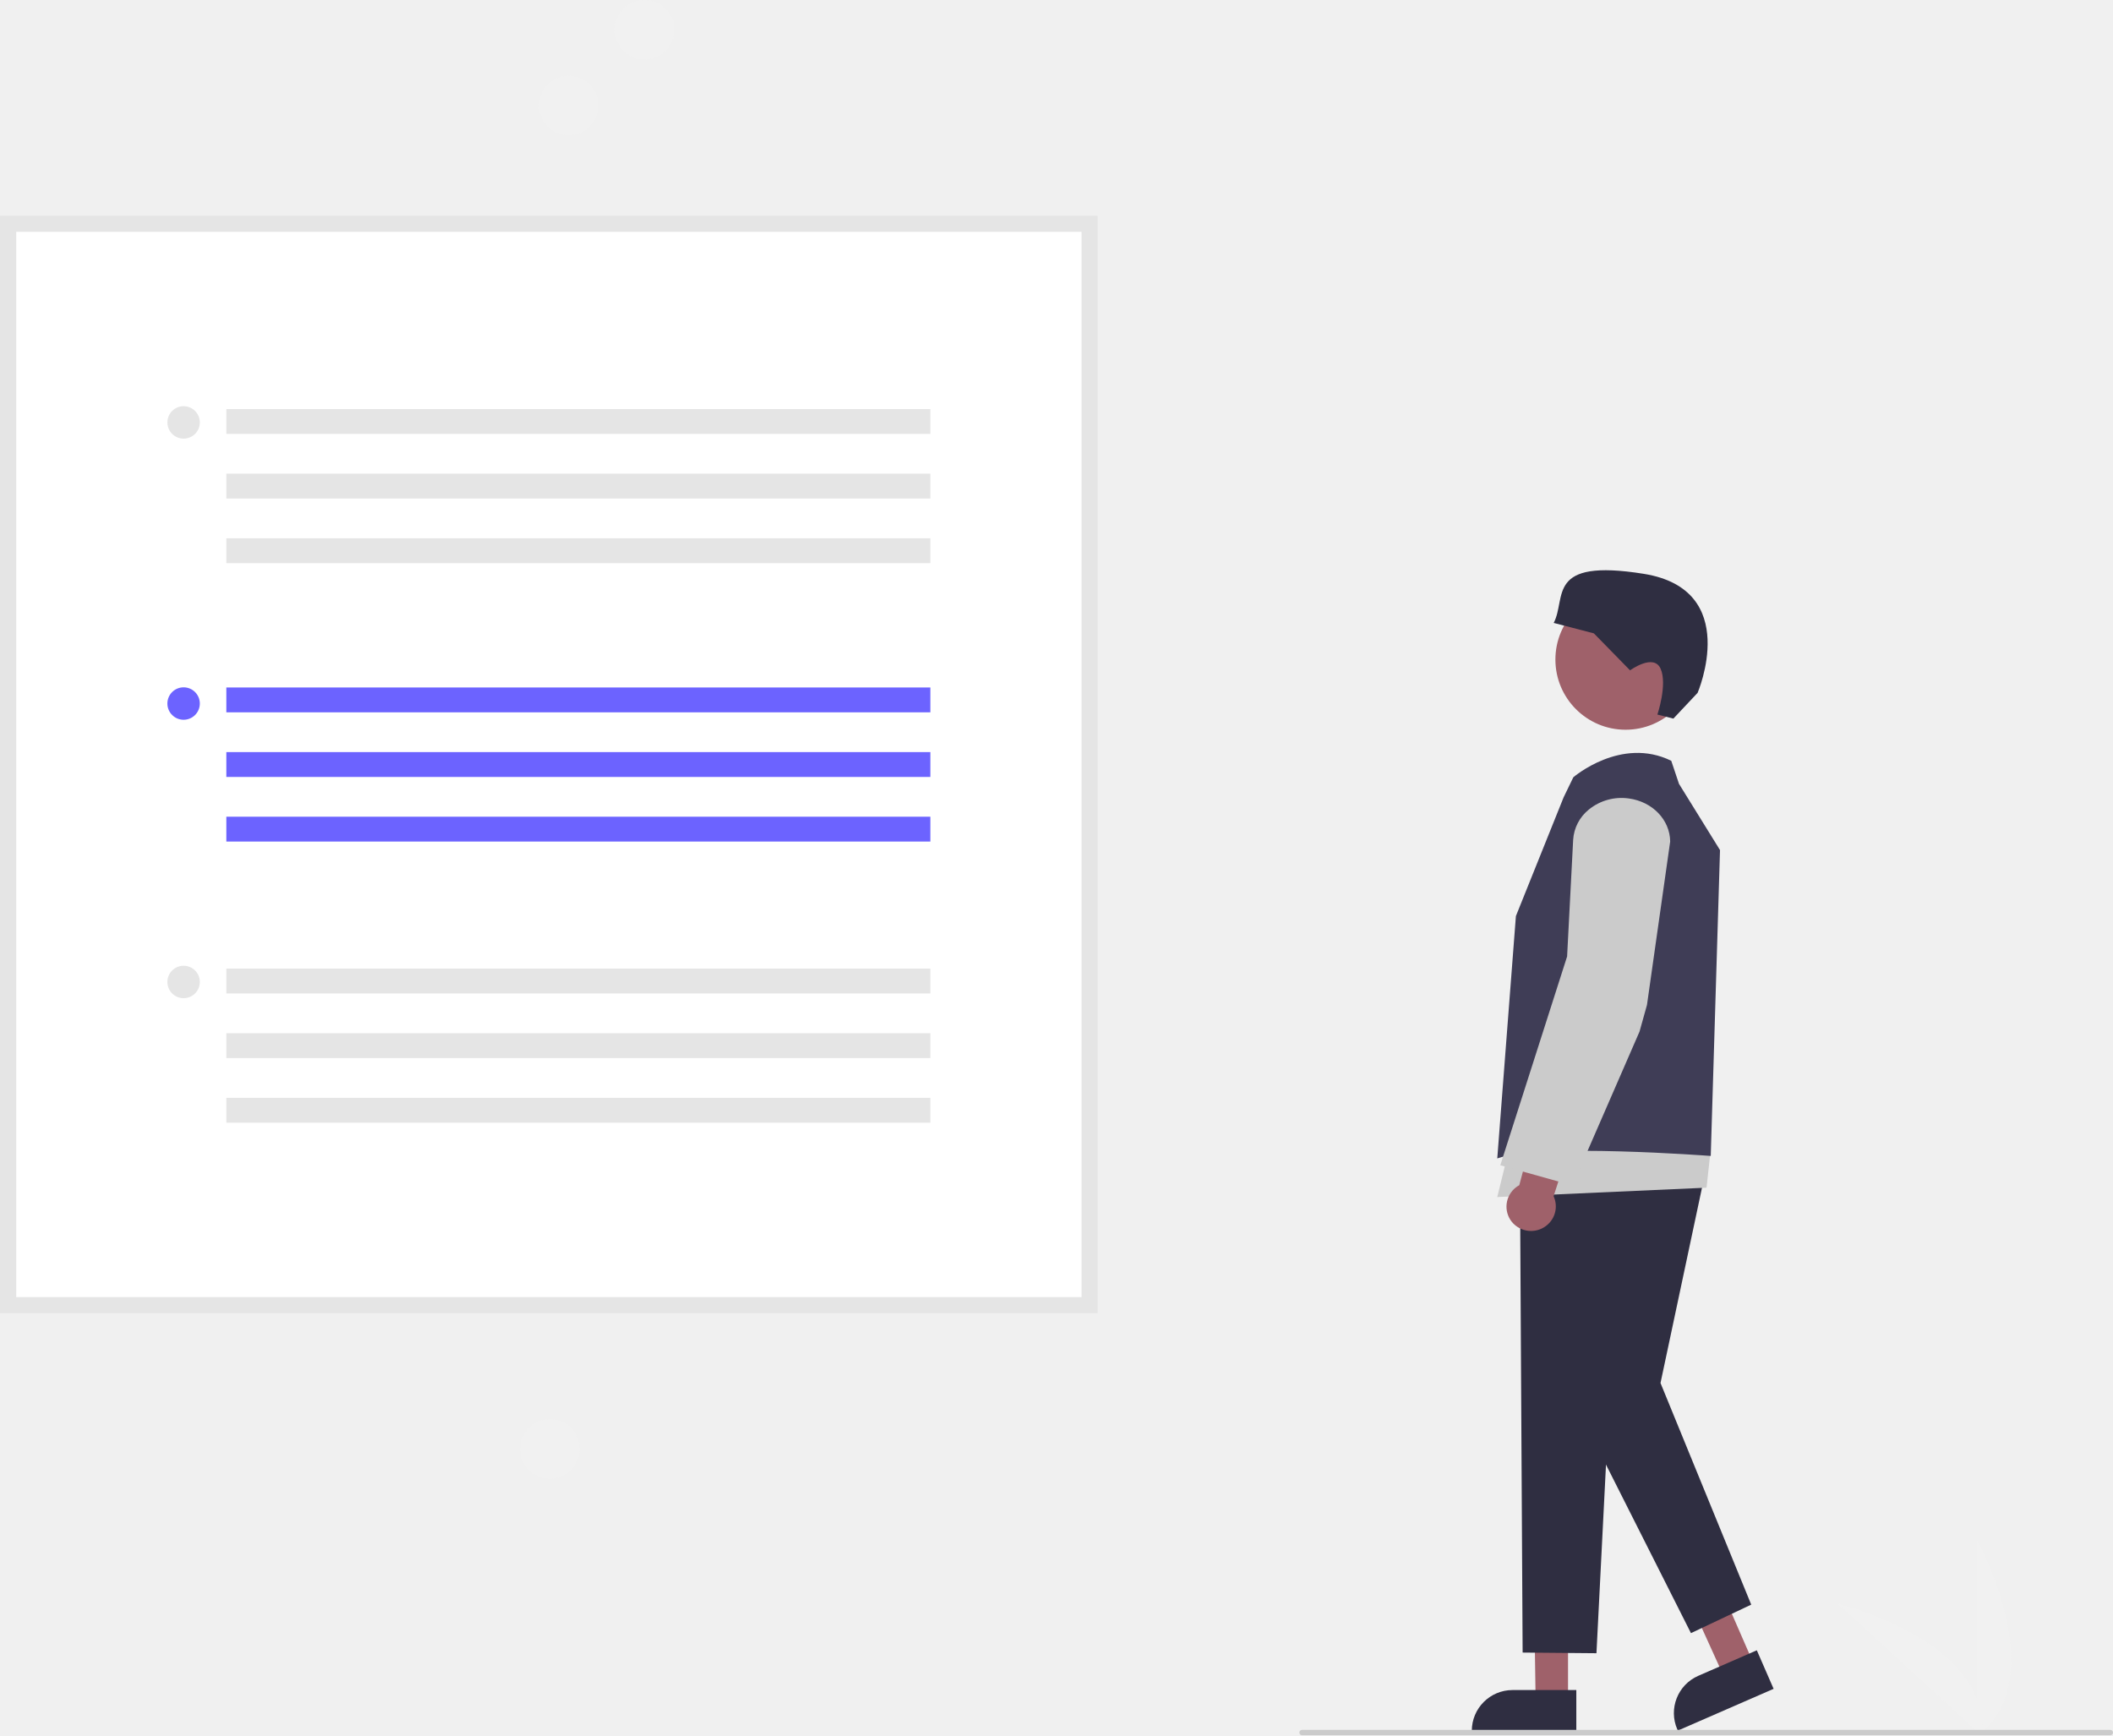
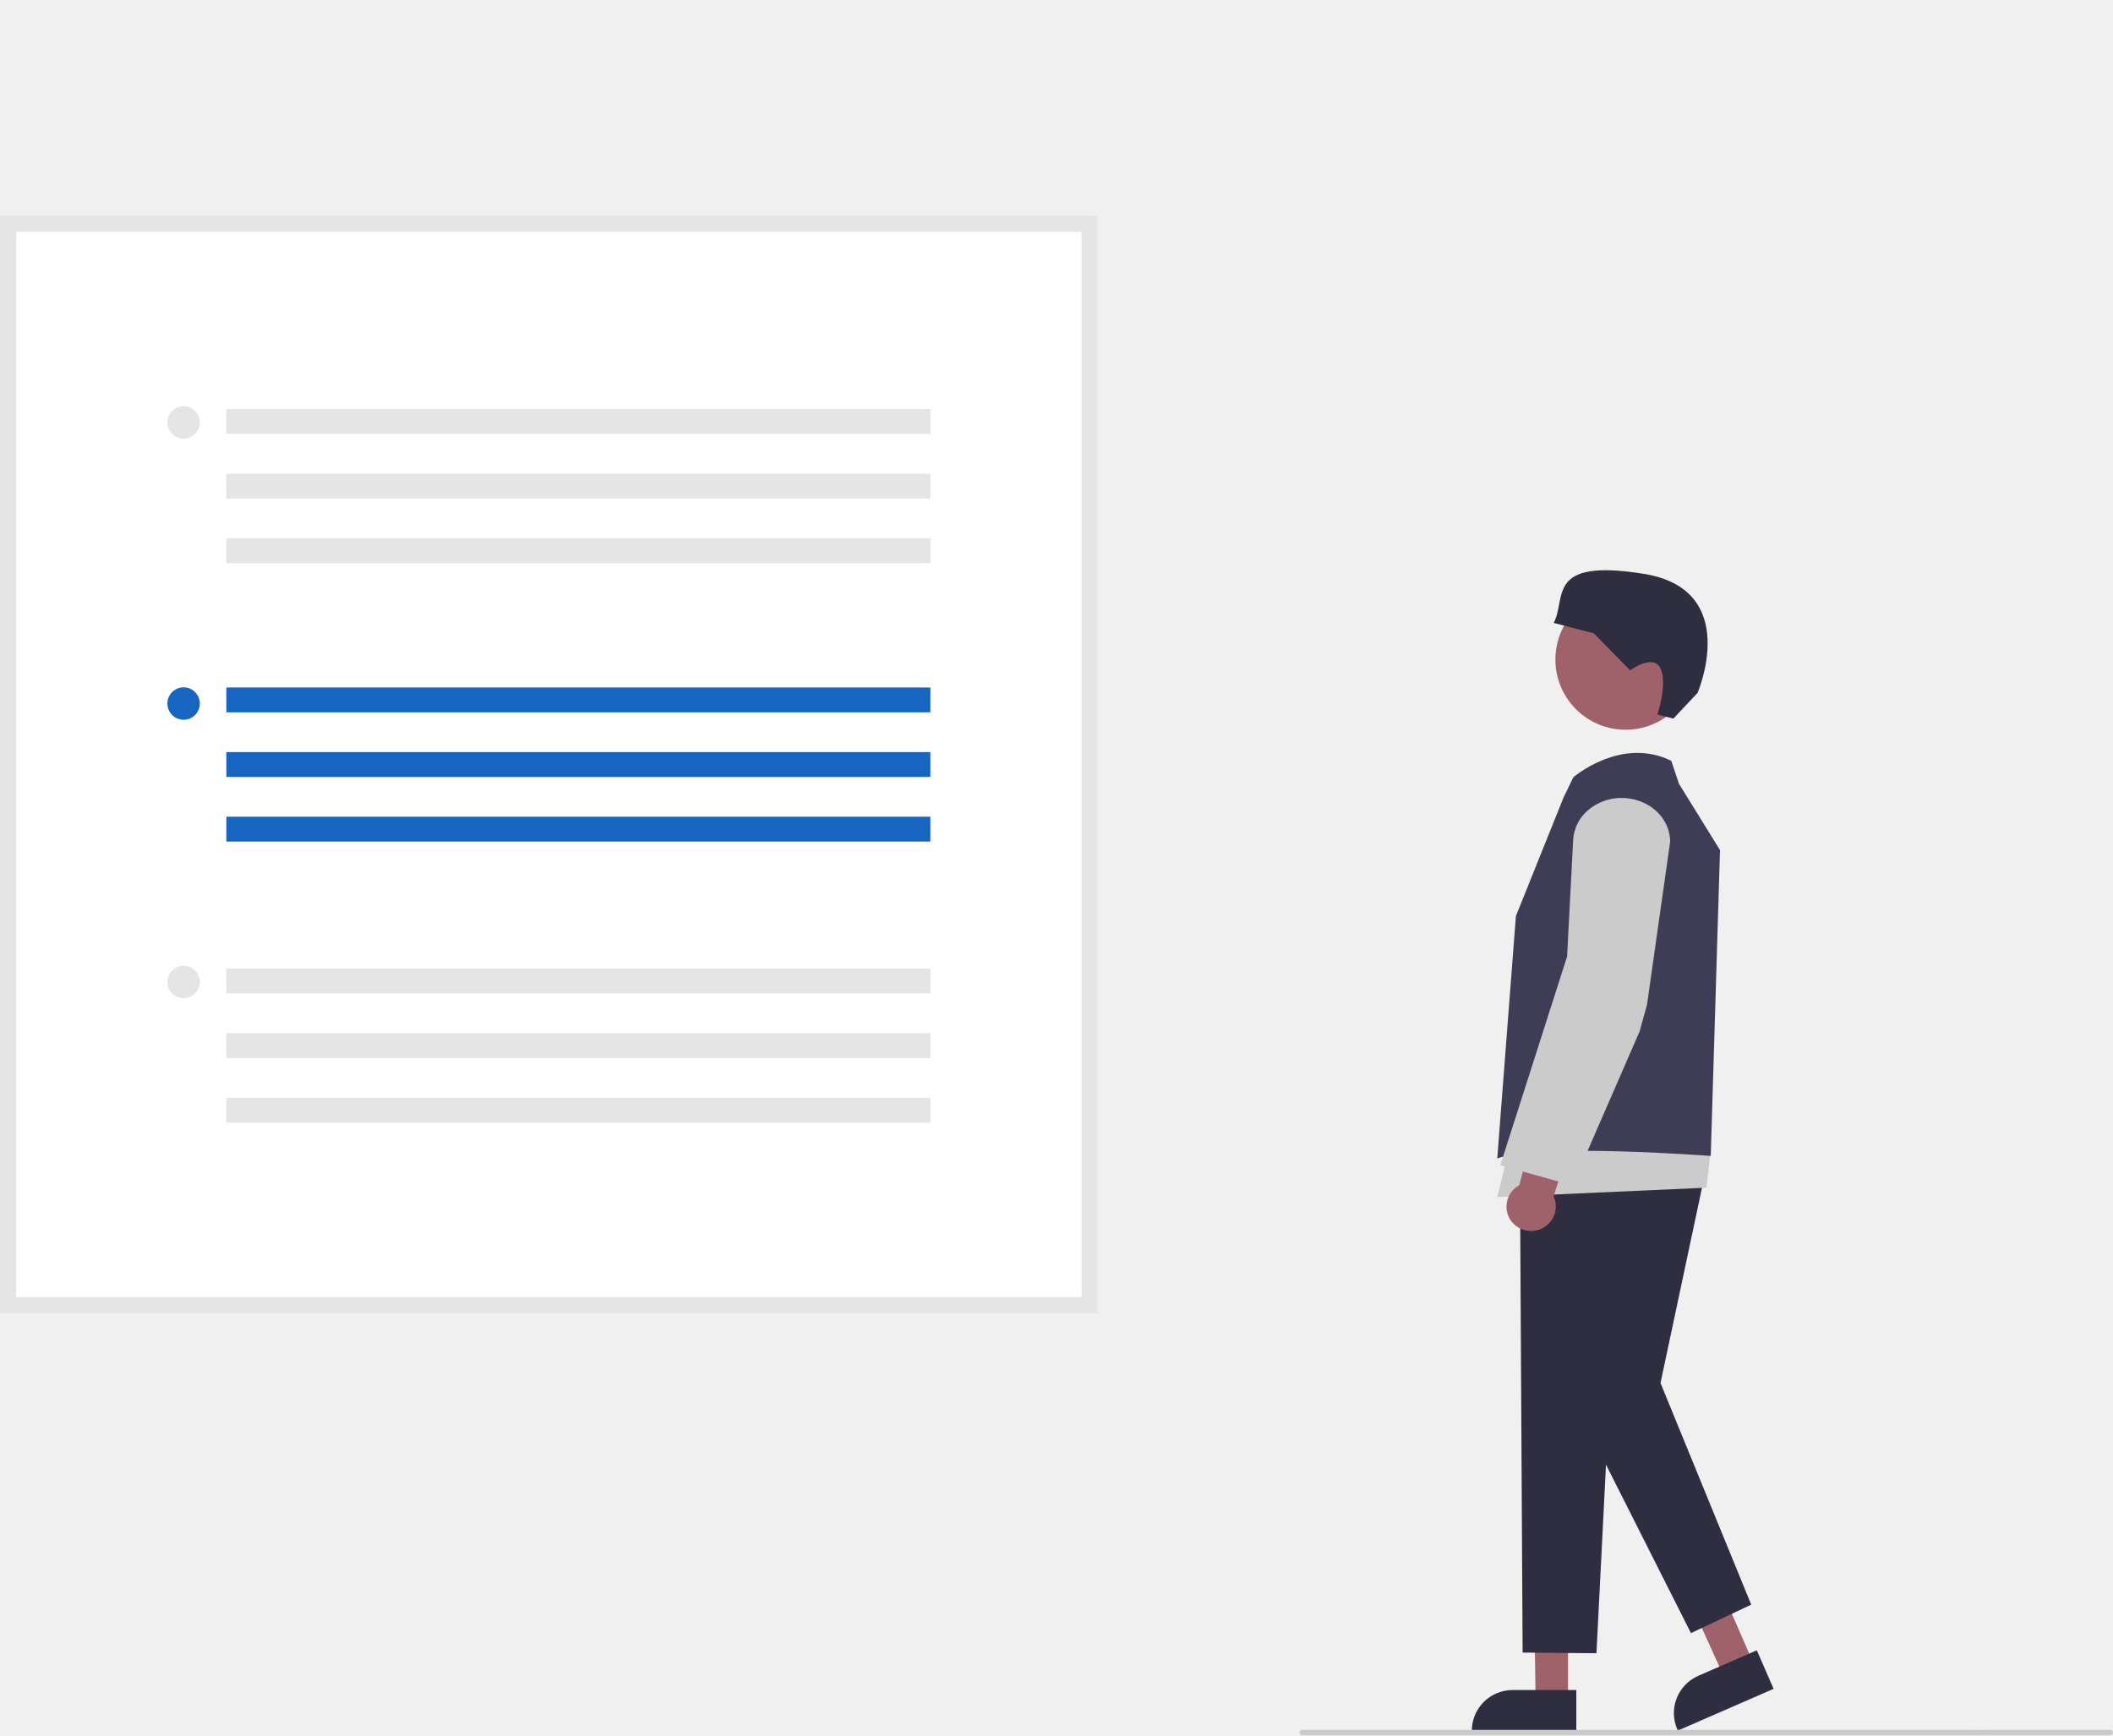
<svg xmlns="http://www.w3.org/2000/svg" data-name="Layer 1" width="781.677" height="642.211" viewBox="0 0 781.677 642.211">
  <path d="M940.606,771.106v-72.34S968.798,750.051,940.606,771.106Z" transform="translate(-209.1616 -128.8945)" fill="#f1f1f1" />
  <path d="M942.348,771.093,889.058,722.172S945.903,736.087,942.348,771.093Z" transform="translate(-209.1616 -128.8945)" fill="#f1f1f1" />
  <circle id="a0c15788-f4f4-4acc-aa12-f27a30ea141c" data-name="Ellipse 44" cx="238.427" cy="11.017" r="11.017" fill="#f1f1f1" />
  <circle id="e9b5f50e-78d4-4cc2-9ed2-81635f80ef66" data-name="Ellipse 44" cx="210.427" cy="39.017" r="11.017" fill="#f1f1f1" />
  <circle id="b8afa681-60ae-40dd-b0dc-0ba40dd0fb25" data-name="Ellipse 44" cx="203.427" cy="536.017" r="11.017" fill="#f1f1f1" />
  <path d="M796.569,435.1" transform="translate(-209.1616 -128.8945)" />
  <polygon points="580.071 629.149 568.088 629.149 567.402 583.645 580.071 582.928 580.071 629.149" fill="#9f616a" />
  <path d="M792.3,769.671l-38.661-0v-.5a15.068,15.068,0,0,1,15.051-15.051h23.61Z" transform="translate(-209.1616 -128.8945)" fill="#2f2e41" />
  <polygon points="648.668 615.343 637.683 620.132 618.87 578.693 630.198 572.974 648.668 615.343" fill="#9f616a" />
  <path d="M829.848,769.12l-.2-.458a15.051,15.051,0,0,1,7.782-19.812l21.643-9.435,6.214,14.255Z" transform="translate(-209.1616 -128.8945)" fill="#2f2e41" />
  <circle cx="601.365" cy="243.997" r="25.965" fill="#9f616a" />
  <polygon points="647.842 593.621 614.282 511.638 630.582 434.928 599.659 433.25 582.639 519.069 625.548 604.168 647.842 593.621" fill="#2f2e41" />
  <polygon points="611.165 419.586 595.344 517.63 590.587 611.602 563.276 611.362 562.263 431.572 611.165 419.586" fill="#2f2e41" />
  <polygon points="632.869 425.177 631.313 439.378 553.893 442.842 559.135 421.489 632.869 425.177" fill="#cbcbcb" />
  <path d="M768.414,580.879a9,9,0,0,1,1.535-12.708,9.256,9.256,0,0,1,1.251-.816l30.365-114.11,18,7.91L783.893,571.426a9.016,9.016,0,0,1-2.654,10.884A9.178,9.178,0,0,1,768.414,580.879Z" transform="translate(-209.1616 -128.8945)" fill="#9f616a" />
  <path d="M787.606,423.849l3.581-7.398s17.634-15.245,36.234-6.106l2.867,8.54L845.458,443.382l-3.427,113.148s-63.289-4.813-78.976.921l6.895-89.659Z" transform="translate(-209.1616 -128.8945)" fill="#3f3d56" />
  <path d="M790.9,567.448l-26.722-7.475,24.713-77.236,2.238-43.122a15.592,15.592,0,0,1,5.822-11.25,19.165,19.165,0,0,1,14.799-4.08c8.732,1.196,15.155,7.873,15.273,15.877l0.0.039-.005.039-8.582,60.442-2.752,9.839Z" transform="translate(-209.1616 -128.8945)" fill="#cbcbcb" />
  <path d="M822.296,393.244l5.911,1.494,8.958-9.524s16.464-38.191-19.925-44.035-28.442,8.91-33.307,18.163l14.869,3.866L812.184,376.887s8.732-6.396,11.301-.595S822.296,393.244,822.296,393.244Z" transform="translate(-209.1616 -128.8945)" fill="#2f2e41" />
  <path d="M615.256,614.743h-406.094V208.649h406.094Z" transform="translate(-209.1616 -128.8945)" fill="#fff" />
  <path d="M615.256,614.743h-406.094V208.649h406.094Zm-400.094-6h394.094V214.649h-394.094Z" transform="translate(-209.1616 -128.8945)" fill="#e5e5e5" />
-   <rect x="83.731" y="254.329" width="260.441" height="9.194" fill="#6c63ff" />
-   <rect x="83.731" y="278.233" width="260.441" height="9.194" fill="#6c63ff" />
-   <rect x="83.731" y="302.136" width="260.441" height="9.194" fill="#6c63ff" />
-   <circle cx="67.922" cy="260.273" r="6" fill="#6c63ff" />
+   <rect x="83.731" y="254.329" width="260.441" height="9.194" fill="#1665c0" />
+   <rect x="83.731" y="278.233" width="260.441" height="9.194" fill="#1665c0" />
+   <rect x="83.731" y="302.136" width="260.441" height="9.194" fill="#1665c0" />
+   <circle cx="67.922" cy="260.273" r="6" fill="#1665c0" />
  <rect x="83.731" y="151.329" width="260.441" height="9.194" fill="#e5e5e5" />
  <rect x="83.731" y="175.233" width="260.441" height="9.194" fill="#e5e5e5" />
  <rect x="83.731" y="199.136" width="260.441" height="9.194" fill="#e5e5e5" />
  <circle cx="67.922" cy="156.273" r="6" fill="#e5e5e5" />
  <rect x="83.731" y="358.329" width="260.441" height="9.194" fill="#e5e5e5" />
  <rect x="83.731" y="382.233" width="260.441" height="9.194" fill="#e5e5e5" />
  <rect x="83.731" y="406.136" width="260.441" height="9.194" fill="#e5e5e5" />
  <circle cx="67.922" cy="363.273" r="6" fill="#e5e5e5" />
  <path d="M989.838,770.849h-299a1,1,0,0,1,0-2h299a1,1,0,0,1,0,2Z" transform="translate(-209.1616 -128.8945)" fill="#cbcbcb" />
</svg>
